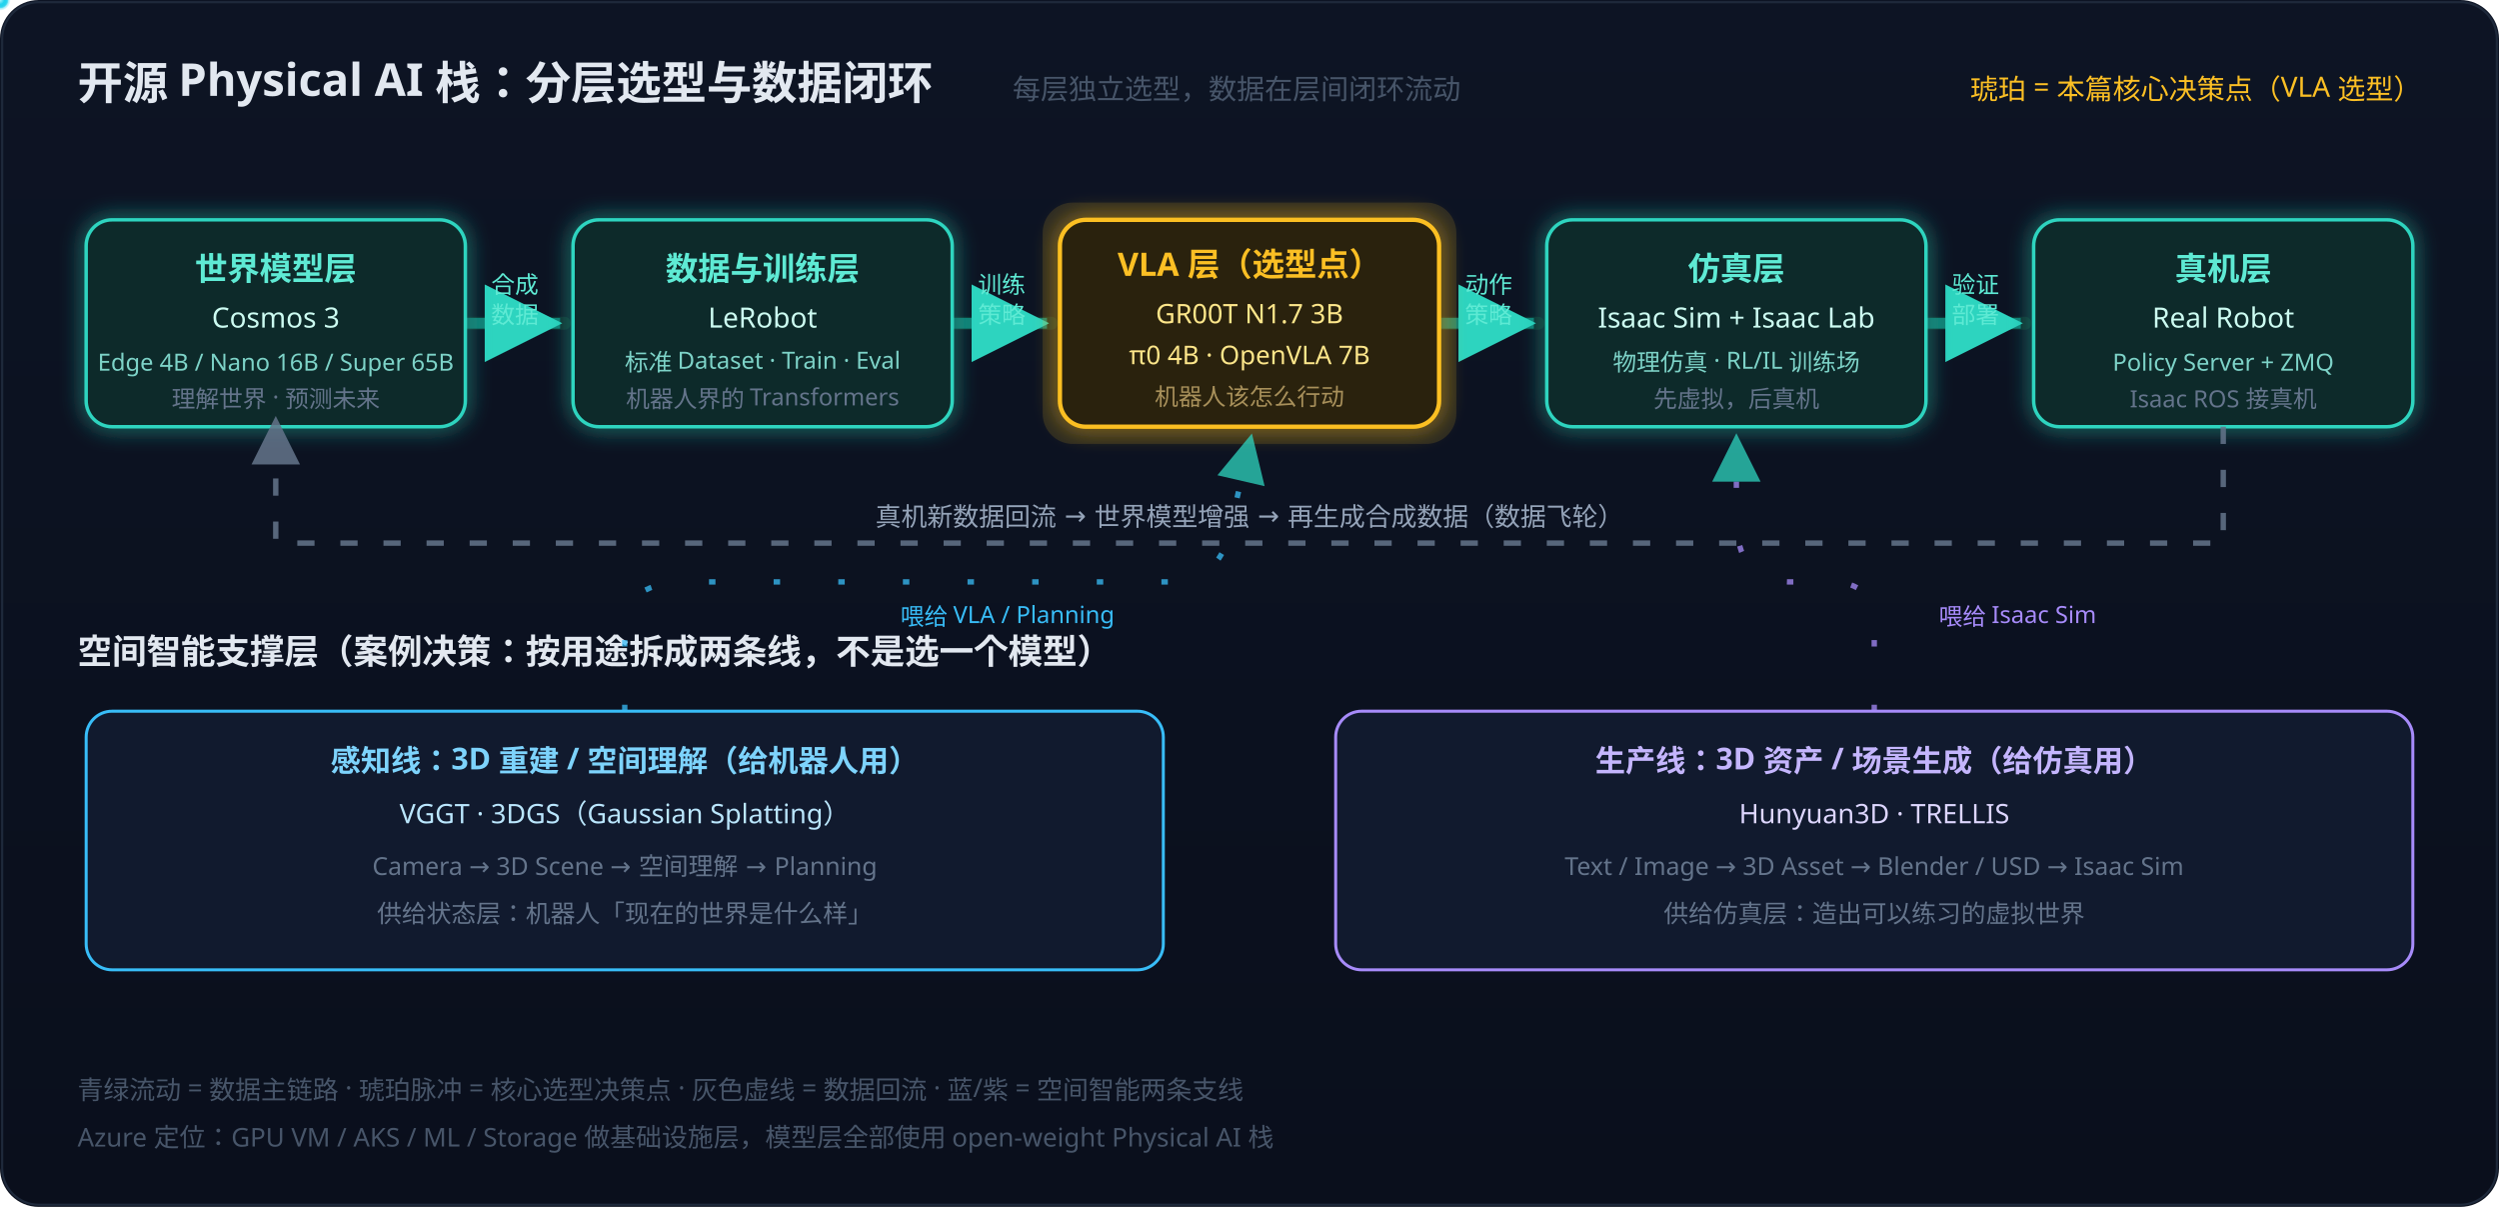
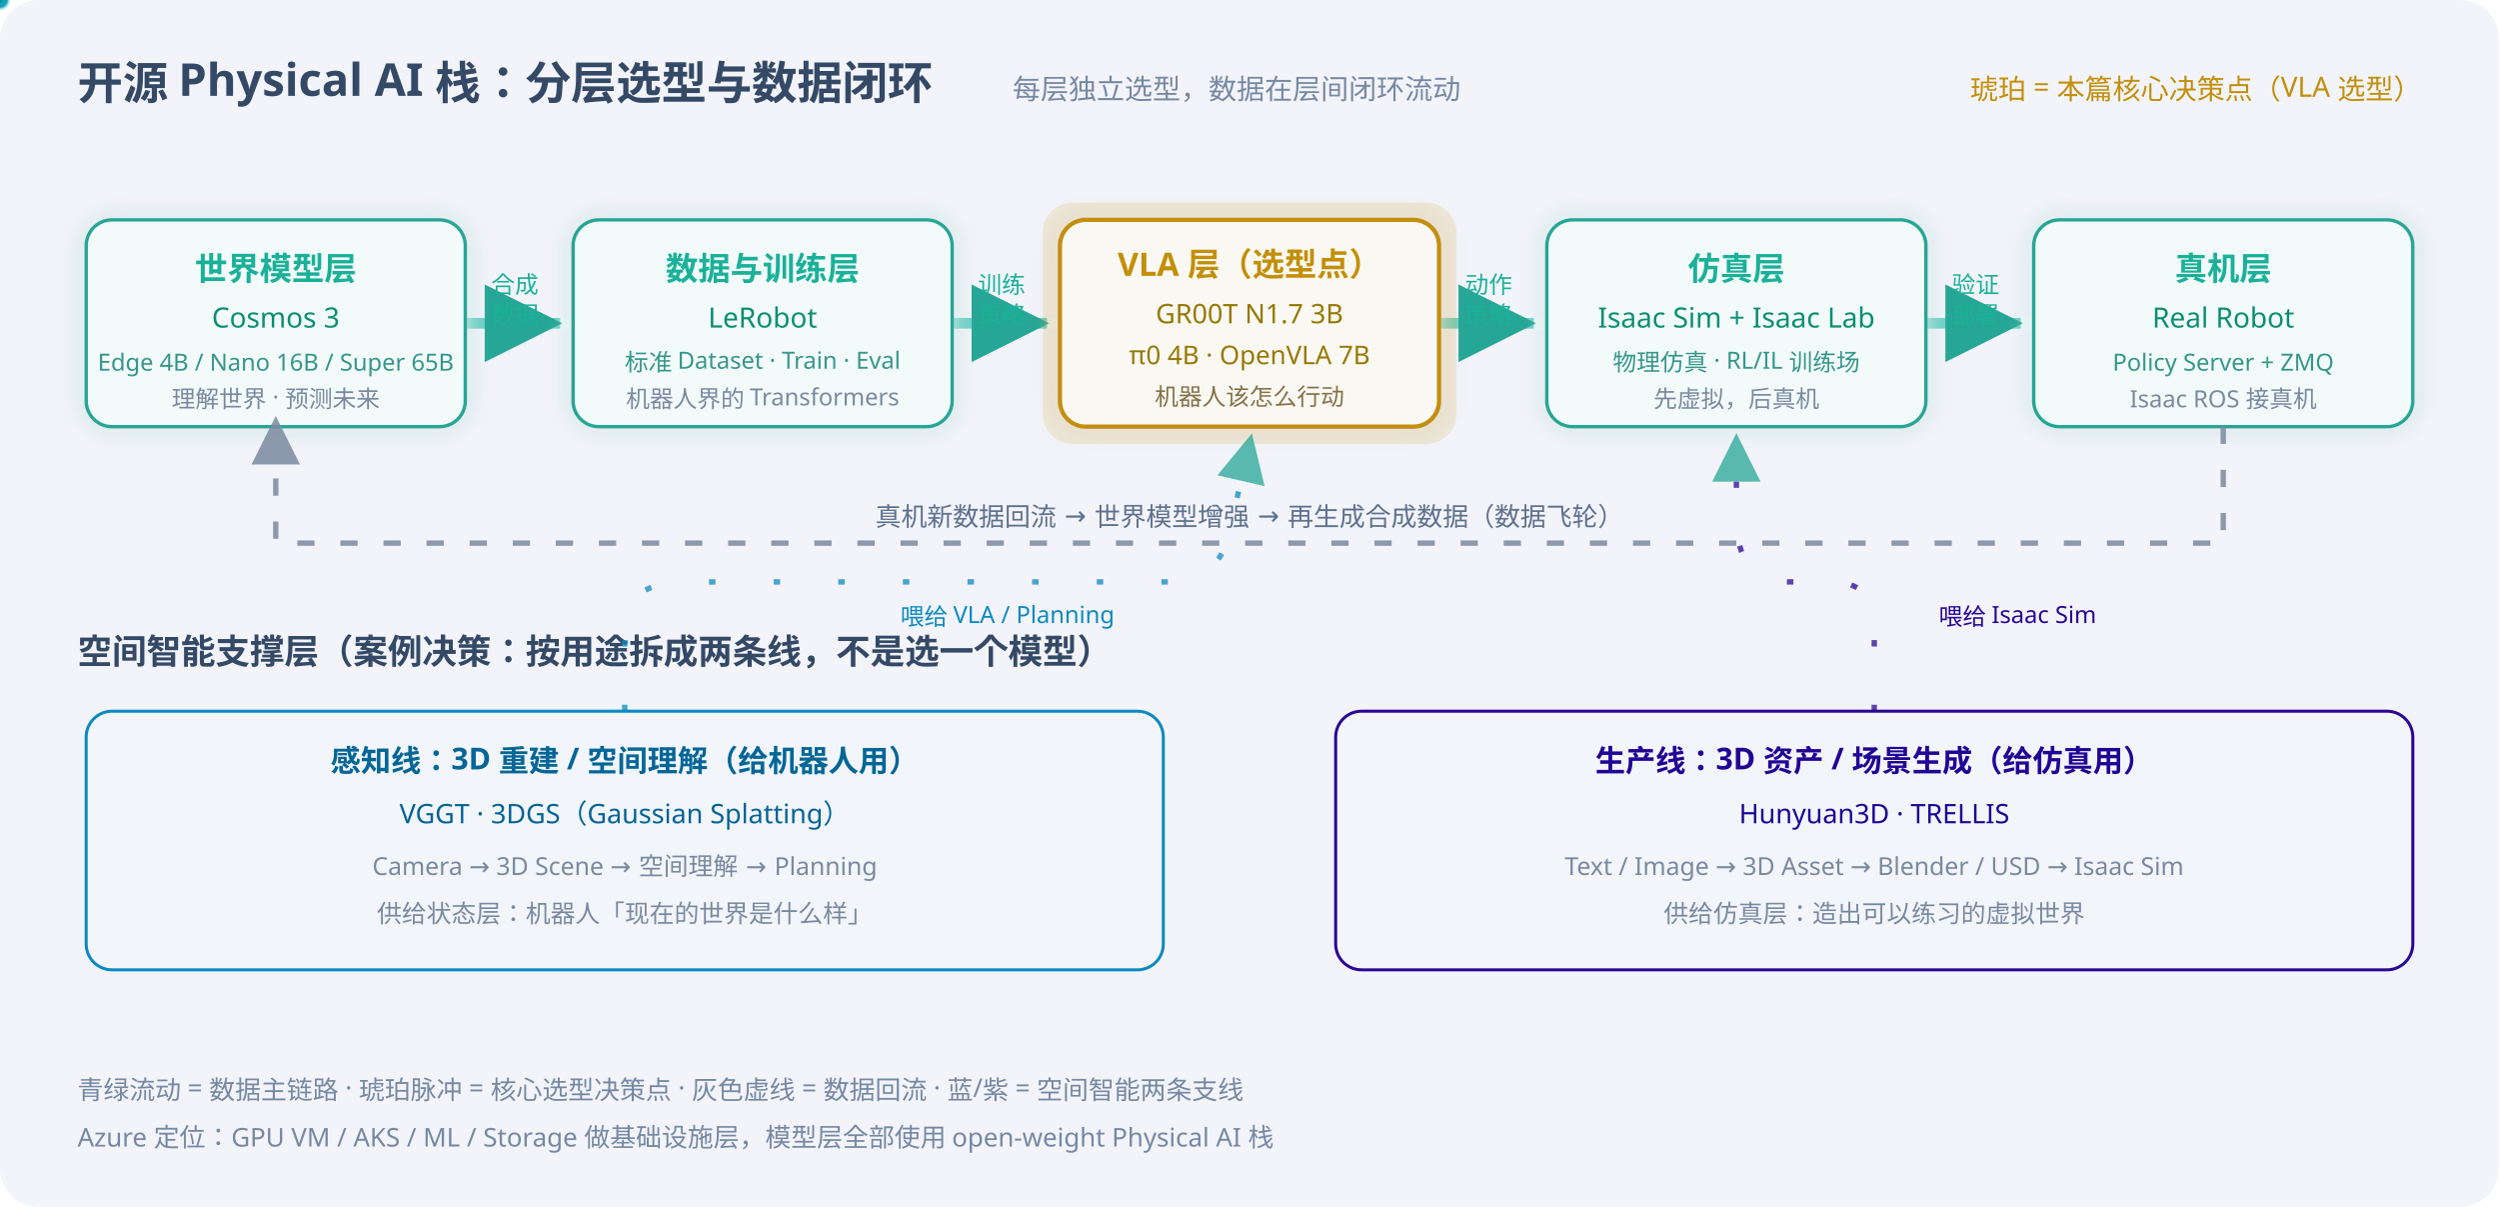
<svg xmlns="http://www.w3.org/2000/svg" width="1160" height="560" viewBox="0 0 1160 560" font-family="PingFang SC, Hiragino Sans GB, Microsoft YaHei, sans-serif">
  <defs>
    <linearGradient id="bgS15" x1="0" y1="0" x2="0" y2="1">
-       <stop offset="0" stop-color="#0d1424" />
-       <stop offset="1" stop-color="#0a0f1c" />
+       <stop offset="0" stop-color="#f2f4fa" />
+       <stop offset="1" stop-color="#f2f4fa" />
    </linearGradient>
    <filter id="glowS15" x="-60%" y="-60%" width="220%" height="220%">
      <feGaussianBlur stdDeviation="5" result="b" />
      <feMerge>
        <feMergeNode in="b" />
        <feMergeNode in="SourceGraphic" />
      </feMerge>
    </filter>
    <radialGradient id="particleS15" cx="0.5" cy="0.5" r="0.5">
-       <stop offset="0" stop-color="#a5f3fc" />
-       <stop offset="0.5" stop-color="#22d3ee" />
-       <stop offset="1" stop-color="#22d3ee" stop-opacity="0" />
+       <stop offset="0" stop-color="#058594" />
+       <stop offset="0.5" stop-color="#13a3b9" />
+       <stop offset="1" stop-color="#13a3b9" stop-opacity="0" />
    </radialGradient>
    <radialGradient id="particleAmb" cx="0.5" cy="0.5" r="0.5">
-       <stop offset="0" stop-color="#fde68a" />
-       <stop offset="0.5" stop-color="#fbbf24" />
-       <stop offset="1" stop-color="#fbbf24" stop-opacity="0" />
+       <stop offset="0" stop-color="#967903" />
+       <stop offset="0.5" stop-color="#c38f09" />
+       <stop offset="1" stop-color="#c38f09" stop-opacity="0" />
    </radialGradient>
    <marker id="arrS15" markerWidth="9" markerHeight="9" refX="7" refY="4.5" orient="auto">
-       <path d="M0,0 L9,4.5 L0,9 Z" fill="#2dd4bf" />
+       <path d="M0,0 L9,4.5 L0,9 Z" fill="#26a696" />
    </marker>
    <marker id="arrBack" markerWidth="9" markerHeight="9" refX="7" refY="4.5" orient="auto">
-       <path d="M0,0 L9,4.5 L0,9 Z" fill="#64748b" />
+       <path d="M0,0 L9,4.5 L0,9 Z" fill="#7a899f" />
    </marker>
  </defs>
  <style>
    @keyframes flowDashS { to { stroke-dashoffset: -72; } }
    @keyframes pulseS { 0%,100% { opacity: 0.15; } 50% { opacity: 0.7; } }
    @keyframes shimmerS { 0%,100% { opacity: 0.8; } 50% { opacity: 1; } }
    @keyframes backDash { to { stroke-dashoffset: -40; } }
    .flowS  { stroke-dasharray: 14 16; animation: flowDashS 1.6s linear infinite; }
    .flowS2 { stroke-dasharray: 3 27; animation: flowDashS 1.6s linear infinite; }
    .haloAmb { animation: pulseS 1.8s ease-in-out infinite; }
    .nodeDone { animation: shimmerS 3.6s ease-in-out infinite; }
    .backFlow { stroke-dasharray: 8 12; animation: backDash 2.2s linear infinite; }
  </style>
  <rect width="1160" height="560" rx="18" fill="url(#bgS15)" />
-   <rect x="1" y="1" width="1158" height="558" rx="17" fill="none" stroke="#1e293b" stroke-width="1" />
-   <text x="36" y="46" font-size="21" font-weight="700" fill="#e2e8f0">开源 Physical AI 栈：分层选型与数据闭环</text>
-   <text x="470" y="46" font-size="13" fill="#475569">每层独立选型，数据在层间闭环流动</text>
-   <text x="1124" y="46" font-size="13" fill="#fbbf24" text-anchor="end">琥珀 = 本篇核心决策点（VLA 选型）</text>
-   <path d="M 216 150 H 262" fill="none" stroke="#0f2b2b" stroke-width="6" stroke-linecap="round" />
-   <path class="flowS" d="M 216 150 H 262" fill="none" stroke="#14b8a6" stroke-width="5" opacity="0.6" />
-   <path d="M 442 150 H 488" fill="none" stroke="#0f2b2b" stroke-width="6" stroke-linecap="round" />
-   <path class="flowS" d="M 442 150 H 488" fill="none" stroke="#14b8a6" stroke-width="5" opacity="0.6" />
-   <path d="M 668 150 H 714" fill="none" stroke="#0f2b2b" stroke-width="6" stroke-linecap="round" />
-   <path class="flowS" d="M 668 150 H 714" fill="none" stroke="#14b8a6" stroke-width="5" opacity="0.6" />
-   <path d="M 894 150 H 940" fill="none" stroke="#0f2b2b" stroke-width="6" stroke-linecap="round" />
-   <path class="flowS" d="M 894 150 H 940" fill="none" stroke="#14b8a6" stroke-width="5" opacity="0.6" />
-   <path d="M 216 150 H 940" fill="none" stroke="#5eead4" stroke-width="0.001" />
-   <path d="M 252 150 h 1" stroke="#2dd4bf" stroke-width="4" marker-end="url(#arrS15)" />
-   <path d="M 478 150 h 1" stroke="#2dd4bf" stroke-width="4" marker-end="url(#arrS15)" />
-   <path d="M 704 150 h 1" stroke="#2dd4bf" stroke-width="4" marker-end="url(#arrS15)" />
-   <path d="M 930 150 h 1" stroke="#2dd4bf" stroke-width="4" marker-end="url(#arrS15)" />
+   <rect x="1" y="1" width="1158" height="558" rx="17" fill="none" stroke="#f3f5f9" stroke-width="1" />
+   <text x="36" y="46" font-size="21" font-weight="700" fill="#344965">开源 Physical AI 栈：分层选型与数据闭环</text>
+   <text x="470" y="46" font-size="13" fill="#7688a2">每层独立选型，数据在层间闭环流动</text>
+   <text x="1124" y="46" font-size="13" fill="#c38f09" text-anchor="end">琥珀 = 本篇核心决策点（VLA 选型）</text>
+   <path d="M 216 150 H 262" fill="none" stroke="#f2fafa" stroke-width="6" stroke-linecap="round" />
+   <path class="flowS" d="M 216 150 H 262" fill="none" stroke="#18b4a3" stroke-width="5" opacity="0.6" />
+   <path d="M 442 150 H 488" fill="none" stroke="#f2fafa" stroke-width="6" stroke-linecap="round" />
+   <path class="flowS" d="M 442 150 H 488" fill="none" stroke="#18b4a3" stroke-width="5" opacity="0.6" />
+   <path d="M 668 150 H 714" fill="none" stroke="#f2fafa" stroke-width="6" stroke-linecap="round" />
+   <path class="flowS" d="M 668 150 H 714" fill="none" stroke="#18b4a3" stroke-width="5" opacity="0.6" />
+   <path d="M 894 150 H 940" fill="none" stroke="#f2fafa" stroke-width="6" stroke-linecap="round" />
+   <path class="flowS" d="M 894 150 H 940" fill="none" stroke="#18b4a3" stroke-width="5" opacity="0.6" />
+   <path d="M 216 150 H 940" fill="none" stroke="#1bb199" stroke-width="0.001" />
+   <path d="M 252 150 h 1" stroke="#26a696" stroke-width="4" marker-end="url(#arrS15)" />
+   <path d="M 478 150 h 1" stroke="#26a696" stroke-width="4" marker-end="url(#arrS15)" />
+   <path d="M 704 150 h 1" stroke="#26a696" stroke-width="4" marker-end="url(#arrS15)" />
+   <path d="M 930 150 h 1" stroke="#26a696" stroke-width="4" marker-end="url(#arrS15)" />
  <circle r="5" fill="url(#particleS15)">
    <animateMotion dur="6s" repeatCount="indefinite" path="M 216 150 H 940" />
  </circle>
  <circle r="4" fill="url(#particleS15)">
    <animateMotion dur="6s" begin="2s" repeatCount="indefinite" path="M 216 150 H 940" />
  </circle>
  <circle r="4" fill="url(#particleS15)">
    <animateMotion dur="6s" begin="4s" repeatCount="indefinite" path="M 216 150 H 940" />
  </circle>
  <g class="nodeDone">
-     <rect x="40" y="102" width="176" height="96" rx="12" fill="#0f2b2b" stroke="#2dd4bf" stroke-width="1.6" filter="url(#glowS15)" />
-     <text x="128" y="130" font-size="15" font-weight="700" fill="#5eead4" text-anchor="middle">世界模型层</text>
-     <text x="128" y="152" font-size="13" fill="#ccfbf1" text-anchor="middle">Cosmos 3</text>
-     <text x="128" y="172" font-size="11" fill="#7dd3c8" text-anchor="middle">Edge 4B / Nano 16B / Super 65B</text>
-     <text x="128" y="189" font-size="11" fill="#64748b" text-anchor="middle">理解世界 · 预测未来</text>
+     <rect x="40" y="102" width="176" height="96" rx="12" fill="#f2fafa" stroke="#26a696" stroke-width="1.6" filter="url(#glowS15)" />
+     <text x="128" y="130" font-size="15" font-weight="700" fill="#1bb199" text-anchor="middle">世界模型层</text>
+     <text x="128" y="152" font-size="13" fill="#0b8e72" text-anchor="middle">Cosmos 3</text>
+     <text x="128" y="172" font-size="11" fill="#36968a" text-anchor="middle">Edge 4B / Nano 16B / Super 65B</text>
+     <text x="128" y="189" font-size="11" fill="#7a899f" text-anchor="middle">理解世界 · 预测未来</text>
  </g>
-   <text x="239" y="136" font-size="11" fill="#5eead4" text-anchor="middle">合成</text>
-   <text x="239" y="150" font-size="11" fill="#5eead4" text-anchor="middle">数据</text>
+   <text x="239" y="136" font-size="11" fill="#1bb199" text-anchor="middle">合成</text>
+   <text x="239" y="150" font-size="11" fill="#1bb199" text-anchor="middle">数据</text>
  <g class="nodeDone">
-     <rect x="266" y="102" width="176" height="96" rx="12" fill="#0f2b2b" stroke="#2dd4bf" stroke-width="1.6" filter="url(#glowS15)" />
-     <text x="354" y="130" font-size="15" font-weight="700" fill="#5eead4" text-anchor="middle">数据与训练层</text>
-     <text x="354" y="152" font-size="13" fill="#ccfbf1" text-anchor="middle">LeRobot</text>
-     <text x="354" y="172" font-size="11" fill="#7dd3c8" text-anchor="middle">标准 Dataset · Train · Eval</text>
-     <text x="354" y="189" font-size="11" fill="#64748b" text-anchor="middle">机器人界的 Transformers</text>
+     <rect x="266" y="102" width="176" height="96" rx="12" fill="#f2fafa" stroke="#26a696" stroke-width="1.6" filter="url(#glowS15)" />
+     <text x="354" y="130" font-size="15" font-weight="700" fill="#1bb199" text-anchor="middle">数据与训练层</text>
+     <text x="354" y="152" font-size="13" fill="#0b8e72" text-anchor="middle">LeRobot</text>
+     <text x="354" y="172" font-size="11" fill="#36968a" text-anchor="middle">标准 Dataset · Train · Eval</text>
+     <text x="354" y="189" font-size="11" fill="#7a899f" text-anchor="middle">机器人界的 Transformers</text>
  </g>
-   <text x="465" y="136" font-size="11" fill="#5eead4" text-anchor="middle">训练</text>
-   <text x="465" y="150" font-size="11" fill="#5eead4" text-anchor="middle">策略</text>
-   <rect x="484" y="94" width="192" height="112" rx="14" fill="#fbbf24" opacity="0.14" class="haloAmb" />
+   <text x="465" y="136" font-size="11" fill="#1bb199" text-anchor="middle">训练</text>
+   <text x="465" y="150" font-size="11" fill="#1bb199" text-anchor="middle">策略</text>
+   <rect x="484" y="94" width="192" height="112" rx="14" fill="#c38f09" opacity="0.14" class="haloAmb" />
  <g>
-     <rect x="492" y="102" width="176" height="96" rx="12" fill="#2b230f" stroke="#fbbf24" stroke-width="2" filter="url(#glowS15)" />
-     <text x="580" y="128" font-size="15" font-weight="700" fill="#fbbf24" text-anchor="middle">VLA 层（选型点）</text>
-     <text x="580" y="150" font-size="12.5" fill="#fde68a" text-anchor="middle">GR00T N1.7 3B</text>
-     <text x="580" y="169" font-size="12" fill="#fde68a" text-anchor="middle">π0 4B · OpenVLA 7B</text>
-     <text x="580" y="188" font-size="11" fill="#a8905a" text-anchor="middle">机器人该怎么行动</text>
+     <rect x="492" y="102" width="176" height="96" rx="12" fill="#faf8f2" stroke="#c38f09" stroke-width="2" filter="url(#glowS15)" />
+     <text x="580" y="128" font-size="15" font-weight="700" fill="#c38f09" text-anchor="middle">VLA 层（选型点）</text>
+     <text x="580" y="150" font-size="12.5" fill="#967903" text-anchor="middle">GR00T N1.7 3B</text>
+     <text x="580" y="169" font-size="12" fill="#967903" text-anchor="middle">π0 4B · OpenVLA 7B</text>
+     <text x="580" y="188" font-size="11" fill="#847248" text-anchor="middle">机器人该怎么行动</text>
  </g>
-   <text x="691" y="136" font-size="11" fill="#5eead4" text-anchor="middle">动作</text>
-   <text x="691" y="150" font-size="11" fill="#5eead4" text-anchor="middle">策略</text>
+   <text x="691" y="136" font-size="11" fill="#1bb199" text-anchor="middle">动作</text>
+   <text x="691" y="150" font-size="11" fill="#1bb199" text-anchor="middle">策略</text>
  <g class="nodeDone">
-     <rect x="718" y="102" width="176" height="96" rx="12" fill="#0f2b2b" stroke="#2dd4bf" stroke-width="1.6" filter="url(#glowS15)" />
-     <text x="806" y="130" font-size="15" font-weight="700" fill="#5eead4" text-anchor="middle">仿真层</text>
-     <text x="806" y="152" font-size="13" fill="#ccfbf1" text-anchor="middle">Isaac Sim + Isaac Lab</text>
-     <text x="806" y="172" font-size="11" fill="#7dd3c8" text-anchor="middle">物理仿真 · RL/IL 训练场</text>
-     <text x="806" y="189" font-size="11" fill="#64748b" text-anchor="middle">先虚拟，后真机</text>
+     <rect x="718" y="102" width="176" height="96" rx="12" fill="#f2fafa" stroke="#26a696" stroke-width="1.6" filter="url(#glowS15)" />
+     <text x="806" y="130" font-size="15" font-weight="700" fill="#1bb199" text-anchor="middle">仿真层</text>
+     <text x="806" y="152" font-size="13" fill="#0b8e72" text-anchor="middle">Isaac Sim + Isaac Lab</text>
+     <text x="806" y="172" font-size="11" fill="#36968a" text-anchor="middle">物理仿真 · RL/IL 训练场</text>
+     <text x="806" y="189" font-size="11" fill="#7a899f" text-anchor="middle">先虚拟，后真机</text>
  </g>
-   <text x="917" y="136" font-size="11" fill="#5eead4" text-anchor="middle">验证</text>
-   <text x="917" y="150" font-size="11" fill="#5eead4" text-anchor="middle">部署</text>
+   <text x="917" y="136" font-size="11" fill="#1bb199" text-anchor="middle">验证</text>
+   <text x="917" y="150" font-size="11" fill="#1bb199" text-anchor="middle">部署</text>
  <g class="nodeDone">
-     <rect x="944" y="102" width="176" height="96" rx="12" fill="#0f2b2b" stroke="#2dd4bf" stroke-width="1.6" filter="url(#glowS15)" />
-     <text x="1032" y="130" font-size="15" font-weight="700" fill="#5eead4" text-anchor="middle">真机层</text>
-     <text x="1032" y="152" font-size="13" fill="#ccfbf1" text-anchor="middle">Real Robot</text>
-     <text x="1032" y="172" font-size="11" fill="#7dd3c8" text-anchor="middle">Policy Server + ZMQ</text>
-     <text x="1032" y="189" font-size="11" fill="#64748b" text-anchor="middle">Isaac ROS 接真机</text>
+     <rect x="944" y="102" width="176" height="96" rx="12" fill="#f2fafa" stroke="#26a696" stroke-width="1.6" filter="url(#glowS15)" />
+     <text x="1032" y="130" font-size="15" font-weight="700" fill="#1bb199" text-anchor="middle">真机层</text>
+     <text x="1032" y="152" font-size="13" fill="#0b8e72" text-anchor="middle">Real Robot</text>
+     <text x="1032" y="172" font-size="11" fill="#36968a" text-anchor="middle">Policy Server + ZMQ</text>
+     <text x="1032" y="189" font-size="11" fill="#7a899f" text-anchor="middle">Isaac ROS 接真机</text>
  </g>
-   <path class="backFlow" d="M 1032 198 V 252 H 128 V 198" fill="none" stroke="#64748b" stroke-width="2.5" marker-end="url(#arrBack)" opacity="0.85" />
+   <path class="backFlow" d="M 1032 198 V 252 H 128 V 198" fill="none" stroke="#7a899f" stroke-width="2.5" marker-end="url(#arrBack)" opacity="0.85" />
  <circle r="4" fill="url(#particleS15)">
    <animateMotion dur="5s" repeatCount="indefinite" path="M 1032 198 V 252 H 128 V 198" />
  </circle>
-   <text x="580" y="244" font-size="12" fill="#94a3b8" text-anchor="middle">真机新数据回流 → 世界模型增强 → 再生成合成数据（数据飞轮）</text>
-   <text x="36" y="308" font-size="16" font-weight="700" fill="#e2e8f0">空间智能支撑层（案例决策：按用途拆成两条线，不是选一个模型）</text>
+   <text x="580" y="244" font-size="12" fill="#5e718d" text-anchor="middle">真机新数据回流 → 世界模型增强 → 再生成合成数据（数据飞轮）</text>
+   <text x="36" y="308" font-size="16" font-weight="700" fill="#344965">空间智能支撑层（案例决策：按用途拆成两条线，不是选一个模型）</text>
  <g class="nodeDone">
-     <rect x="40" y="330" width="500" height="120" rx="12" fill="#111a2e" stroke="#38bdf8" stroke-width="1.4" />
-     <text x="290" y="358" font-size="14" font-weight="700" fill="#7dd3fc" text-anchor="middle">感知线：3D 重建 / 空间理解（给机器人用）</text>
-     <text x="290" y="382" font-size="12.5" fill="#bae6fd" text-anchor="middle">VGGT · 3DGS（Gaussian Splatting）</text>
-     <text x="290" y="406" font-size="11.5" fill="#64748b" text-anchor="middle">Camera → 3D Scene → 空间理解 → Planning</text>
-     <text x="290" y="428" font-size="11.5" fill="#64748b" text-anchor="middle">供给状态层：机器人「现在的世界是什么样」</text>
+     <rect x="40" y="330" width="500" height="120" rx="12" fill="#f2f5fa" stroke="#0c89c0" stroke-width="1.4" />
+     <text x="290" y="358" font-size="14" font-weight="700" fill="#036696" text-anchor="middle">感知线：3D 重建 / 空间理解（给机器人用）</text>
+     <text x="290" y="382" font-size="12.5" fill="#046395" text-anchor="middle">VGGT · 3DGS（Gaussian Splatting）</text>
+     <text x="290" y="406" font-size="11.5" fill="#7a899f" text-anchor="middle">Camera → 3D Scene → 空间理解 → Planning</text>
+     <text x="290" y="428" font-size="11.5" fill="#7a899f" text-anchor="middle">供给状态层：机器人「现在的世界是什么样」</text>
  </g>
  <g class="nodeDone">
-     <rect x="620" y="330" width="500" height="120" rx="12" fill="#111a2e" stroke="#a78bfa" stroke-width="1.4" />
-     <text x="870" y="358" font-size="14" font-weight="700" fill="#c4b5fd" text-anchor="middle">生产线：3D 资产 / 场景生成（给仿真用）</text>
-     <text x="870" y="382" font-size="12.5" fill="#ddd6fe" text-anchor="middle">Hunyuan3D · TRELLIS</text>
-     <text x="870" y="406" font-size="11.5" fill="#64748b" text-anchor="middle">Text / Image → 3D Asset → Blender / USD → Isaac Sim</text>
-     <text x="870" y="428" font-size="11.5" fill="#64748b" text-anchor="middle">供给仿真层：造出可以练习的虚拟世界</text>
+     <rect x="620" y="330" width="500" height="120" rx="12" fill="#f2f5fa" stroke="#2a0693" stroke-width="1.4" />
+     <text x="870" y="358" font-size="14" font-weight="700" fill="#220495" text-anchor="middle">生产线：3D 资产 / 场景生成（给仿真用）</text>
+     <text x="870" y="382" font-size="12.5" fill="#1d0495" text-anchor="middle">Hunyuan3D · TRELLIS</text>
+     <text x="870" y="406" font-size="11.5" fill="#7a899f" text-anchor="middle">Text / Image → 3D Asset → Blender / USD → Isaac Sim</text>
+     <text x="870" y="428" font-size="11.5" fill="#7a899f" text-anchor="middle">供给仿真层：造出可以练习的虚拟世界</text>
  </g>
-   <path class="flowS2" d="M 290 330 V 290 Q 290 270 320 270 H 545 Q 570 270 574 232 L 580 206" fill="none" stroke="#38bdf8" stroke-width="2.5" opacity="0.75" marker-end="url(#arrS15)" />
-   <path class="flowS2" d="M 870 330 V 290 Q 870 270 850 270 H 830 Q 806 270 806 240 V 206" fill="none" stroke="#a78bfa" stroke-width="2.5" opacity="0.75" marker-end="url(#arrS15)" />
-   <text x="418" y="290" font-size="11" fill="#38bdf8">喂给 VLA / Planning</text>
-   <text x="900" y="290" font-size="11" fill="#a78bfa">喂给 Isaac Sim</text>
-   <text x="36" y="510" font-size="12" fill="#475569">青绿流动 = 数据主链路 · 琥珀脉冲 = 核心选型决策点 · 灰色虚线 = 数据回流 · 蓝/紫 = 空间智能两条支线</text>
-   <text x="36" y="532" font-size="12" fill="#475569">Azure 定位：GPU VM / AKS / ML / Storage 做基础设施层，模型层全部使用 open-weight Physical AI 栈</text>
+   <path class="flowS2" d="M 290 330 V 290 Q 290 270 320 270 H 545 Q 570 270 574 232 L 580 206" fill="none" stroke="#0c89c0" stroke-width="2.5" opacity="0.75" marker-end="url(#arrS15)" />
+   <path class="flowS2" d="M 870 330 V 290 Q 870 270 850 270 H 830 Q 806 270 806 240 V 206" fill="none" stroke="#2a0693" stroke-width="2.5" opacity="0.75" marker-end="url(#arrS15)" />
+   <text x="418" y="290" font-size="11" fill="#0c89c0">喂给 VLA / Planning</text>
+   <text x="900" y="290" font-size="11" fill="#2a0693">喂给 Isaac Sim</text>
+   <text x="36" y="510" font-size="12" fill="#7688a2">青绿流动 = 数据主链路 · 琥珀脉冲 = 核心选型决策点 · 灰色虚线 = 数据回流 · 蓝/紫 = 空间智能两条支线</text>
+   <text x="36" y="532" font-size="12" fill="#7688a2">Azure 定位：GPU VM / AKS / ML / Storage 做基础设施层，模型层全部使用 open-weight Physical AI 栈</text>
</svg>
